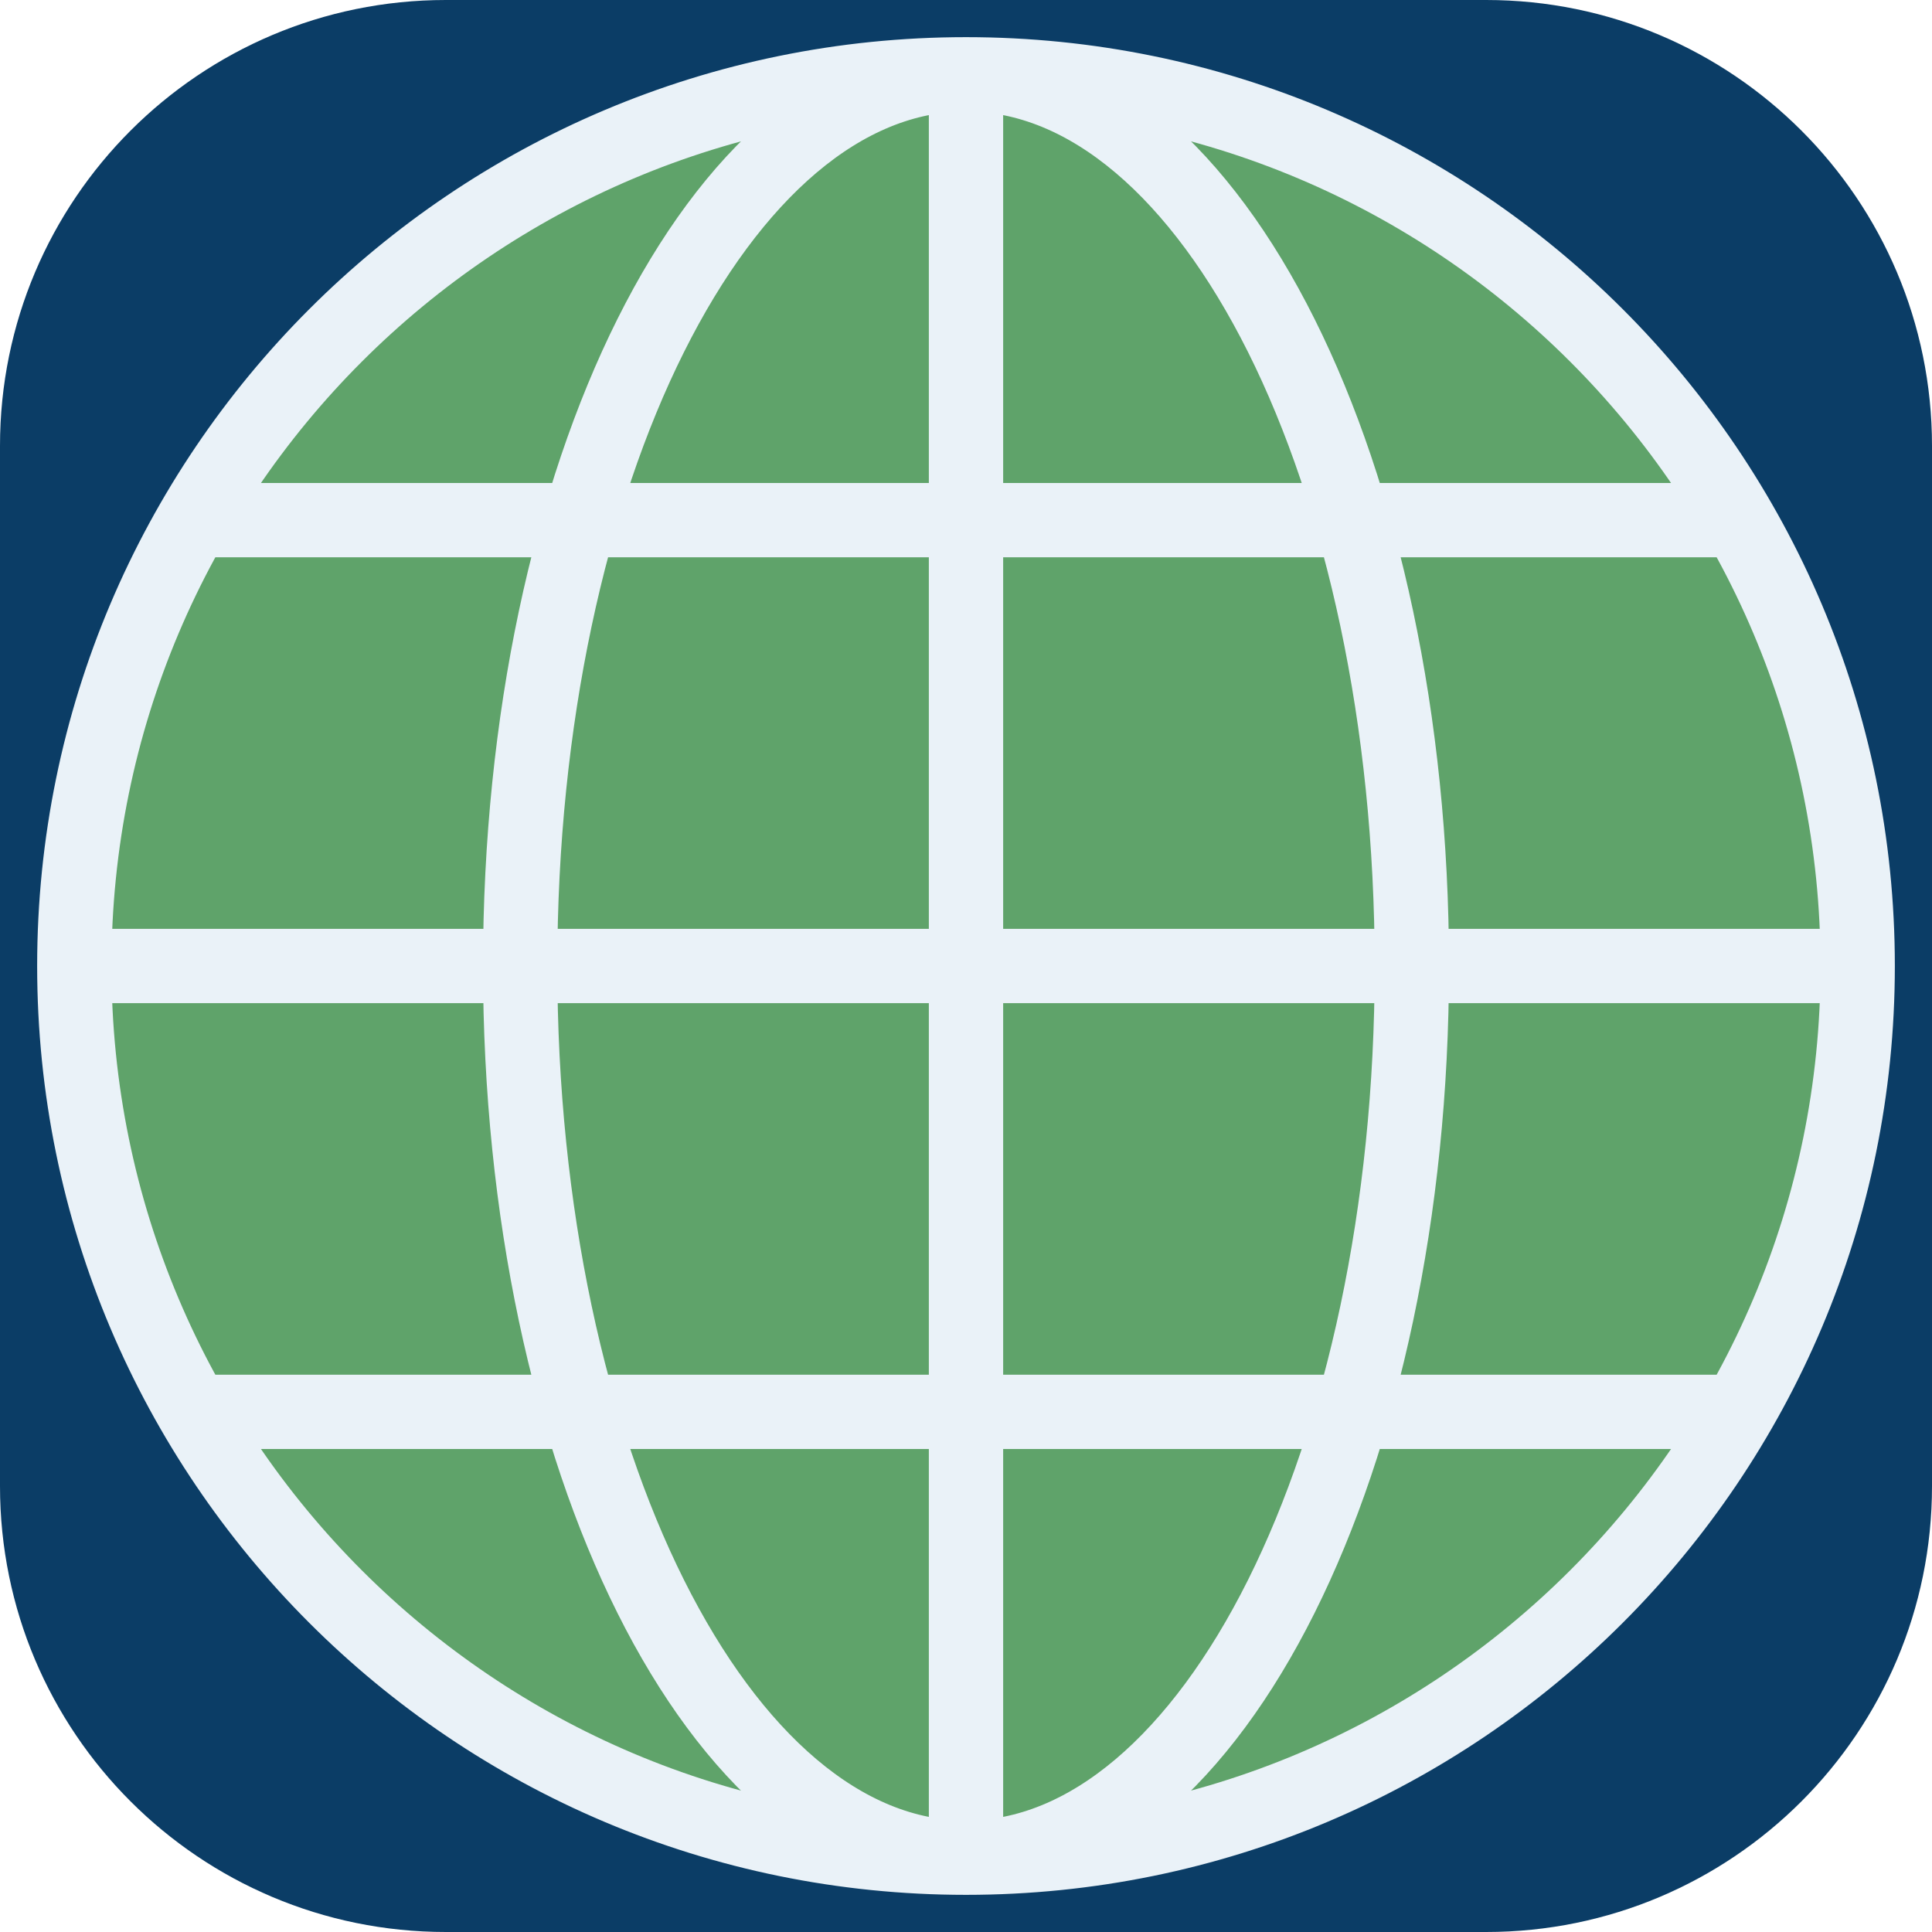
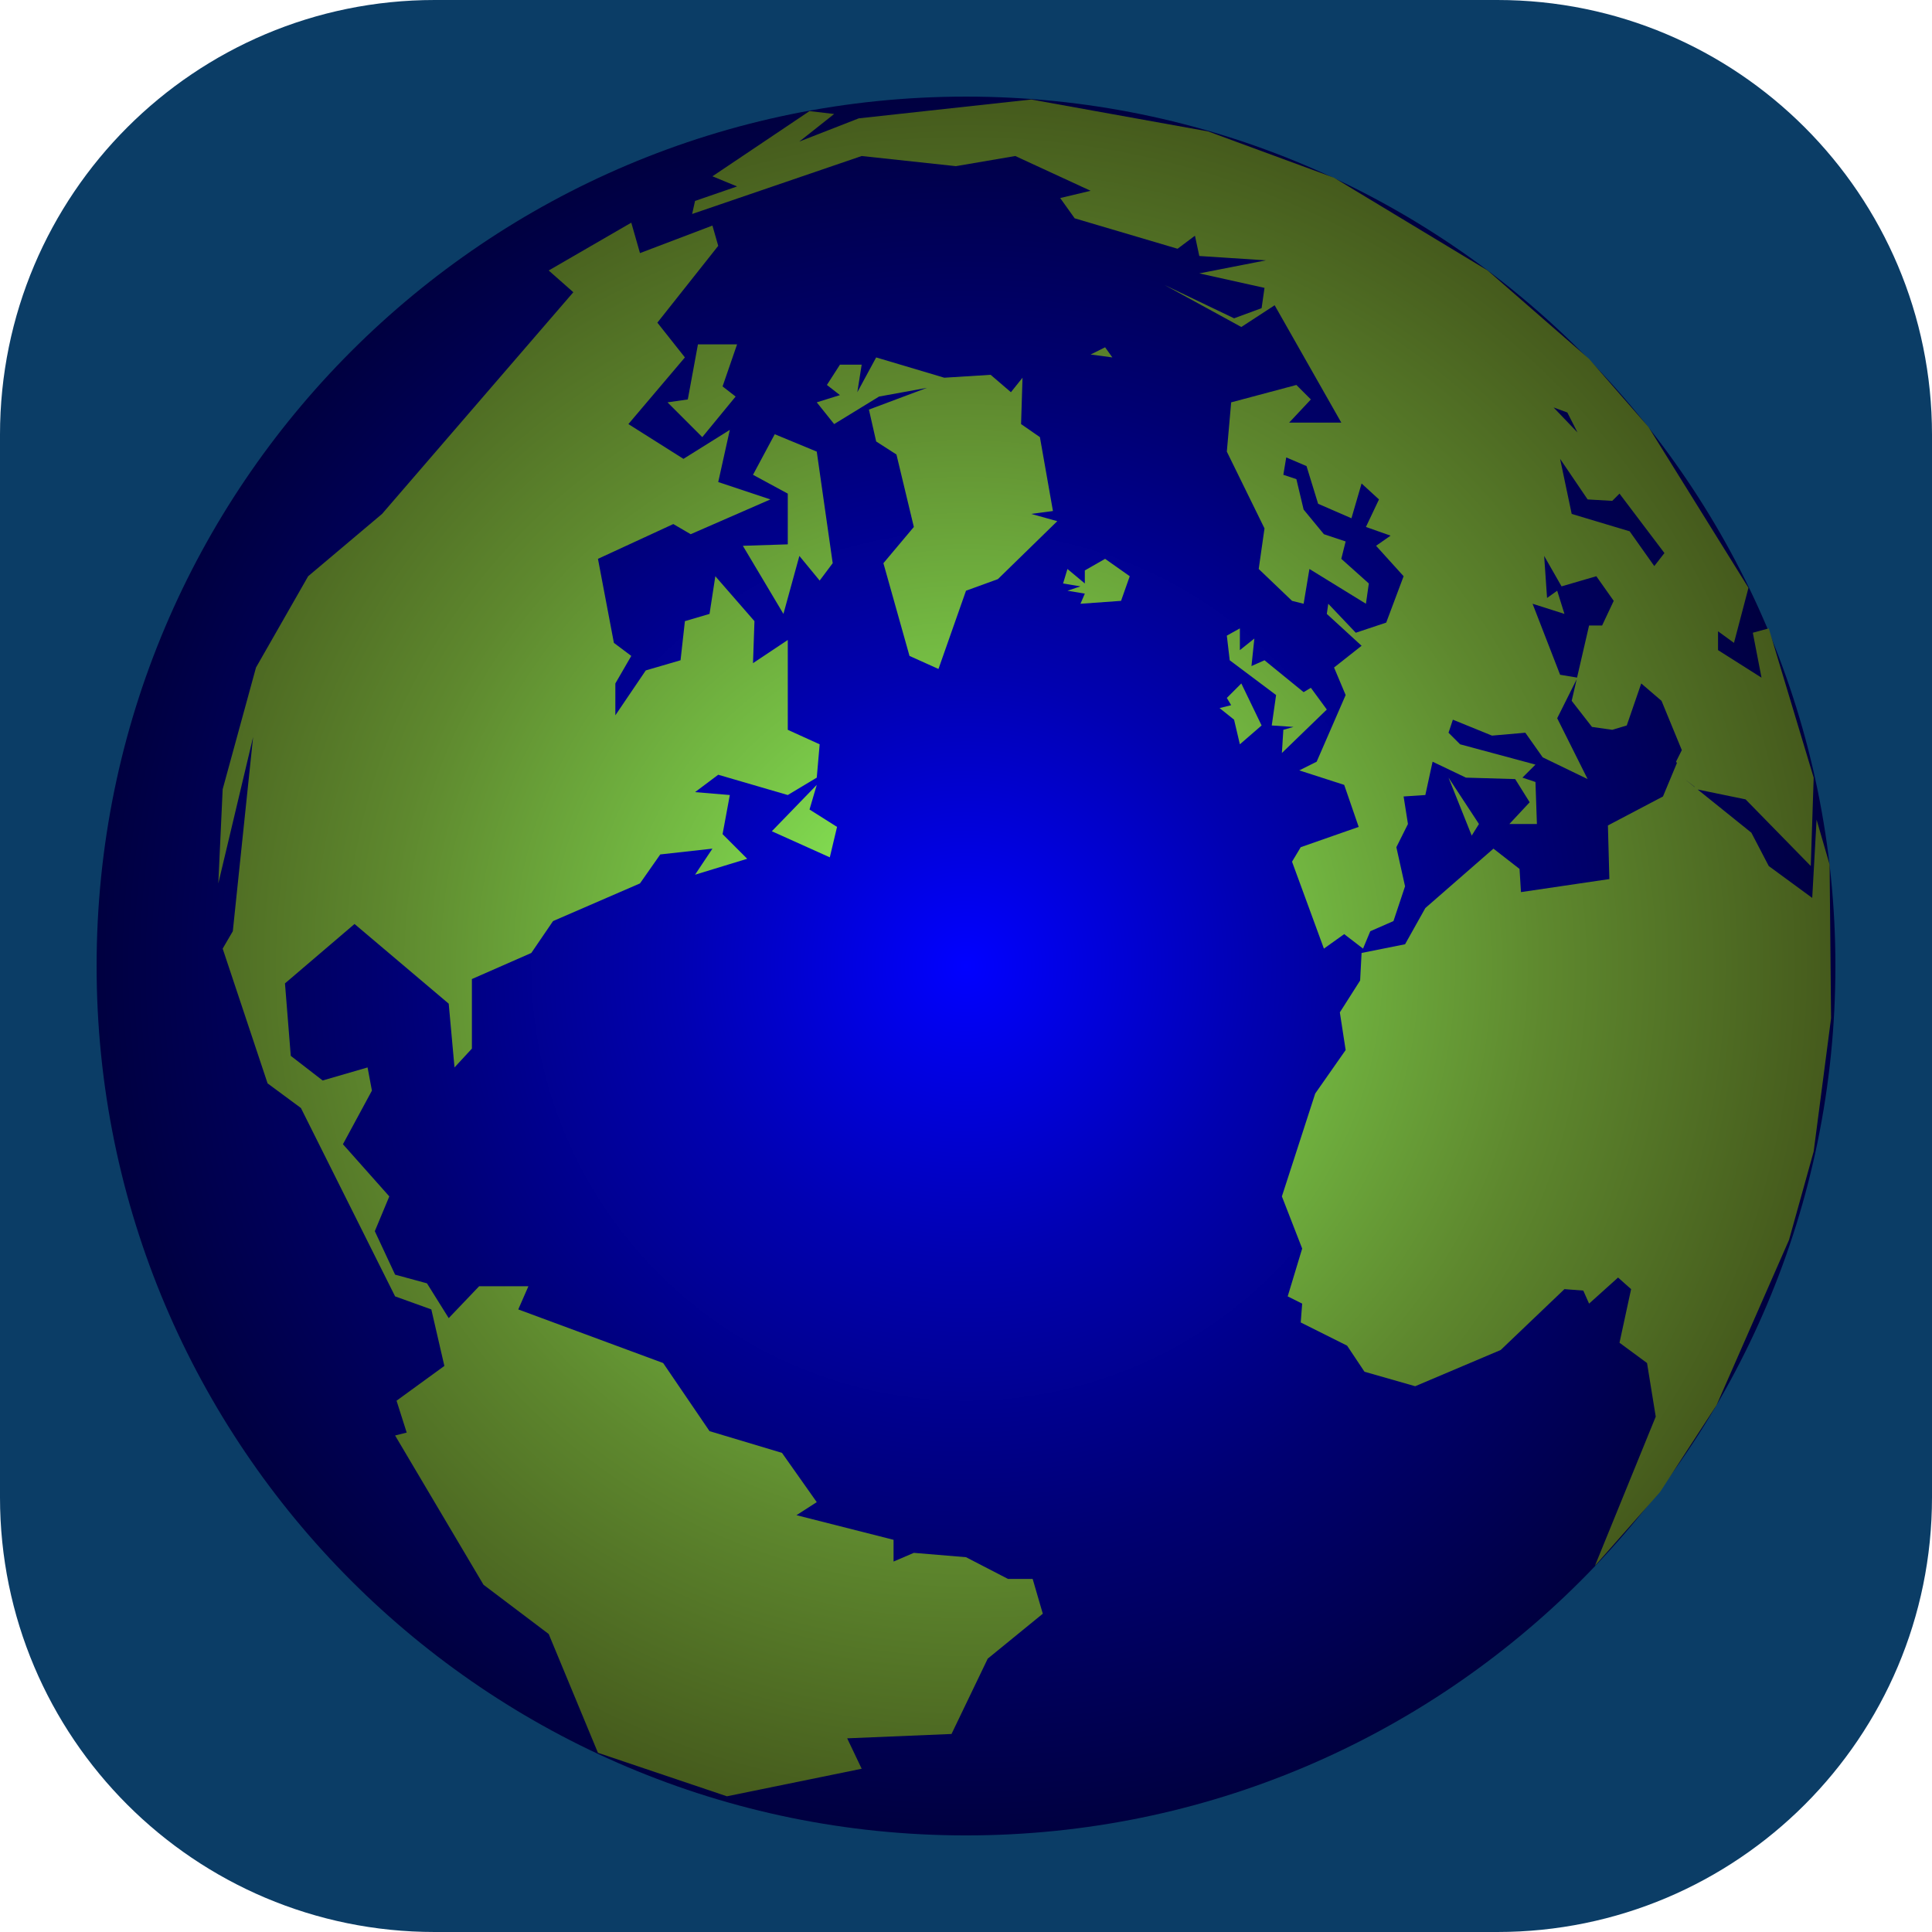
- <svg xmlns="http://www.w3.org/2000/svg" viewBox="28 28 52 52">
-   <rect x="28" y="28" width="52" height="52" rx="12" fill="#0B3D66" />
-   <path fill="#5FA36A" d="M54,30a24,24 0,1 1,0 48a24,24 0,1 1,0 -48z" />
-   <path fill="none" stroke="#EAF2F8" stroke-width="2" d="M54,30a24,24 0,1 1,0 48a24,24 0,1 1,0 -48z M30,54h48 M54,30v48 M54,30a12,24 0,1 1,0 48a12,24 0,1 1,0 -48z M33.2,42h41.6 M33.2,66h41.6" />
+ <svg xmlns="http://www.w3.org/2000/svg" viewBox="-6.667 -6.667 133.333 133.333">
+   <defs>
+     <radialGradient id="o" cx="60" cy="60" r="60" gradientUnits="userSpaceOnUse">
+       <stop offset="0" stop-color="#0101FF" />
+       <stop offset="0.333" stop-color="#0101B1" />
+       <stop offset="0.667" stop-color="#000072" />
+       <stop offset="1" stop-color="#000040" />
+     </radialGradient>
+     <radialGradient id="l" cx="60" cy="60" r="60" gradientUnits="userSpaceOnUse">
+       <stop offset="0" stop-color="#90FF60" />
+       <stop offset="0.333" stop-color="#76C045" />
+       <stop offset="0.667" stop-color="#5E882E" />
+       <stop offset="1" stop-color="#455A1C" />
+     </radialGradient>
+   </defs>
+   <rect x="-6.667" y="-6.667" width="133.333" height="133.333" rx="30" fill="#0B3D66" />
+   <circle cx="60" cy="60" r="60" fill="url(#o)" />
+   <path fill="url(#l)" d="M36.9,8.7l-5.7,3.3 1.7,1.5 -13.2,15.3 -5.1,4.3 -3.6,6.3 -2.3,8.4 -0.3,6.5 2.4,-10.1 -1.4,13.4 -0.7,1.2 3.1,9.3 2.3,1.7 6.5,13 2.5,0.9 0.9,3.9 -3.3,2.4 0.7,2.2 -0.8,0.2 6.1,10.3 4.5,3.4 3.4,8.2 8.9,3 9.3,-1.9 -1,-2.1 7.2,-0.3 2.5,-5.2 3.8,-3.1 -0.7,-2.4 -1.7,0 -2.9,-1.5 -3.6,-0.3 -1.4,0.6 0,-1.5 -6.7,-1.7 1.4,-0.9 -2.4,-3.4 -5,-1.5 -3.2,-4.7 -10,-3.7 0.7,-1.6 -3.4,0 -2.1,2.2 -1.5,-2.4 -2.2,-0.6 -1.4,-3 1,-2.4 -3.2,-3.6 2,-3.7 -0.3,-1.6 -3.1,0.9 -2.2,-1.7 -0.4,-5 4.8,-4.1 6.5,5.5 0.4,4.4 1.2,-1.3 0,-4.8 4.1,-1.8 1.5,-2.2 6,-2.6 1.4,-2 3.6,-0.4 -1.2,1.8 3.6,-1.1 -1.7,-1.7 0.5,-2.7 -2.4,-0.2 1.6,-1.2 4.8,1.4 2,-1.2 0.2,-2.3 -2.2,-1 0,-6.2 -2.4,1.6 0.1,-2.9 -2.7,-3.1 -0.4,2.6 -1.7,0.5 -0.3,2.7 -2.4,0.7 -2.1,3.1 0,-2.2 1.1,-1.9 -1.2,-0.9 -1.1,-5.8 5.2,-2.4 1.2,0.7 5.5,-2.4 -3.6,-1.2 0.8,-3.6 -3.2,2 -3.8,-2.4 3.9,-4.6 -1.9,-2.4 4.2,-5.3 -0.4,-1.4 -5,1.9zM41.5,17.1l-0.7,3.8 -1.4,0.2 2.4,2.4 2.3,-2.8 -0.9,-0.7 1,-2.9zM69.6,17.3l-1,0.5 1.5,0.2zM53.8,18l-1.3,2.4 0.3,-1.9 -1.5,0 -0.9,1.4 0.9,0.7 -1.6,0.5 1.2,1.5 3.1,-1.9 3.3,-0.6 -4,1.5 0.5,2.2 1.4,0.9 1.2,5 -2.1,2.5 1.8,6.4 2,0.9 1.9,-5.4 2.2,-0.8 4.1,-4 -1.8,-0.5 1.5,-0.2 -0.9,-5.1 -1.3,-0.9 0.1,-3.2 -0.8,1 -1.4,-1.2 -3.2,0.2zM46.8,23.3l-1.5,2.8 2.4,1.3 0,3.5 -3.1,0.1 2.8,4.7 1.1,-4 1.4,1.7 0.9,-1.2 -1.1,-7.7zM69.6,31.9l-1.4,0.8 0,0.9 -1.2,-1 -0.3,1 1.2,0.2 -0.9,0.3 1.2,0.2 -0.3,0.7 2.8,-0.2 0.6,-1.7zM78.9,36.7l-0.9,0.5 0.2,1.7 3.2,2.4 -0.3,2.1 1.5,0.1 -0.7,0.2 -0.1,1.6 3.1,-3 -1.1,-1.5 -0.5,0.3 -2.7,-2.2 -0.9,0.4 0.2,-1.9 -1,0.8zM79,40.5l-1,1 0.3,0.5 -0.8,0.2 1,0.8 0.4,1.7 1.5,-1.3zM49.7,47.5l-3.1,3.2 4,1.8 0.5,-2.1 -1.9,-1.2zM64.5,0.2l-11.9,1.3 -4.1,1.6 2.4,-1.9 -1.7,-0.2 -6.7,4.5 1.7,0.7 -2.9,1 -0.2,0.9 11.7,-4 6.5,0.7 4.1,-0.7 5.2,2.4 -2.1,0.5 1,1.4 7.1,2.1 1.2,-0.9 0.3,1.4 4.6,0.3 -4.6,0.9 4.5,1 -0.2,1.4 -1.9,0.7 -4.8,-2.3 5.3,2.9 2.3,-1.5 20.2,7.4 3.1,6.1 0.5,-0.5 3.1,4.1 -0.7,0.9 -1.7,-2.4 -2.3,3.1 1.2,1.7 -0.8,1.7 -0.9,0 -1.2,5.2 1.4,1.8 1.4,0.2 1,-0.3 1,-2.9 1.4,1.2 1.4,3.4 -0.4,0.8 1.4,1.9 3.4,0.7 4.5,4.6 0.2,-6.1 -3.1,-10.3 -1.1,0.3 0.6,3.1 -3,-1.9 0,-1.3 1.1,0.8 1,-3.8 -6.9,-11.1 -4.1,-4.7 -7,-6.1 -10.6,-6.4 -8.7,-3.2zM81.3,14.4l4.6,8.1 -3.6,0 1.5,-1.6 -1,-1 -4.5,1.2 -0.3,3.4 2.6,5.3 -0.4,2.8 2.3,2.2 0.8,0.2 0.4,-2.4 3.9,2.4 0.2,-1.4 -1.9,-1.7 0.3,-1.2 -1.5,-0.5 -1.4,-1.7 -0.5,-2.1 -0.9,-0.3 0.2,-1.2 1.4,0.6 0.8,2.6 2.3,1 0.7,-2.4 1.2,1.1 -0.9,1.9 1.7,0.6 -1,0.7 1.9,2.1 -1.2,3.2 -2.1,0.7 -1.9,-2 -0.1,0.7 2.4,2.2 -1.9,1.5 0.8,1.9 -2,4.6 -1.2,0.6 3.1,1 1,2.9 -4,1.4 -0.6,1 2.2,6 1.4,-1 1.3,1 0.5,-1.2 1.6,-0.7 0.8,-2.4 -0.6,-2.7 0.8,-1.6 -0.3,-1.9 1.5,-0.1 0.5,-2.3 2.3,1.1 3.4,0.1 1,1.6 -1.4,1.5 1.9,0 -0.1,-2.9 -0.9,-0.3 0.9,-0.9 -5.2,-1.4 -0.8,-0.8 0.3,-0.9 2.7,1.1 2.3,-0.2 1.2,1.7 3.1,1.5 -2.1,-4.2 1.4,-2.8 -1.2,-0.2 -1.9,-4.9 2.2,0.7 -0.5,-1.6 -0.7,0.5 -0.2,-2.9 1.2,2.1 2.4,-0.7 2.3,-3.1 -4,-1.2 -0.8,-3.8 1.9,2.8 1.7,0.1 -1.9,-4.2 -2.2,-2.3zM109.1,45.9l-1,2.4 -3.8,2 0.1,3.7 -6.1,0.9 -0.1,-1.6 -1.8,-1.4 -4.7,4.1 -1.4,2.5 -3,0.6 -0.1,1.9 -1.4,2.2 0.4,2.6 -2.1,3 -2.3,7.1 1.4,3.6 -1,3.3 1,0.5 -0.1,1.3 3.2,1.6 1.2,1.8 3.5,1 5.9,-2.5 4.4,-4.2 1.3,0.1 0.4,0.9 2,-1.8 0.9,0.8 -0.8,3.7 1.9,1.4 0.6,3.7 -4.2,10.3 4.5,-5.1 3.9,-6 5,-11.4 1.7,-6.1 1.2,-9.2 -0.1,-10.6 -0.9,-3.1 -0.3,5.4 -3,-2.2 -1.2,-2.3 -4.6,-3.7 0.9,0.7zM93.3,47l1.6,4 0.5,-0.8z" />
</svg>
